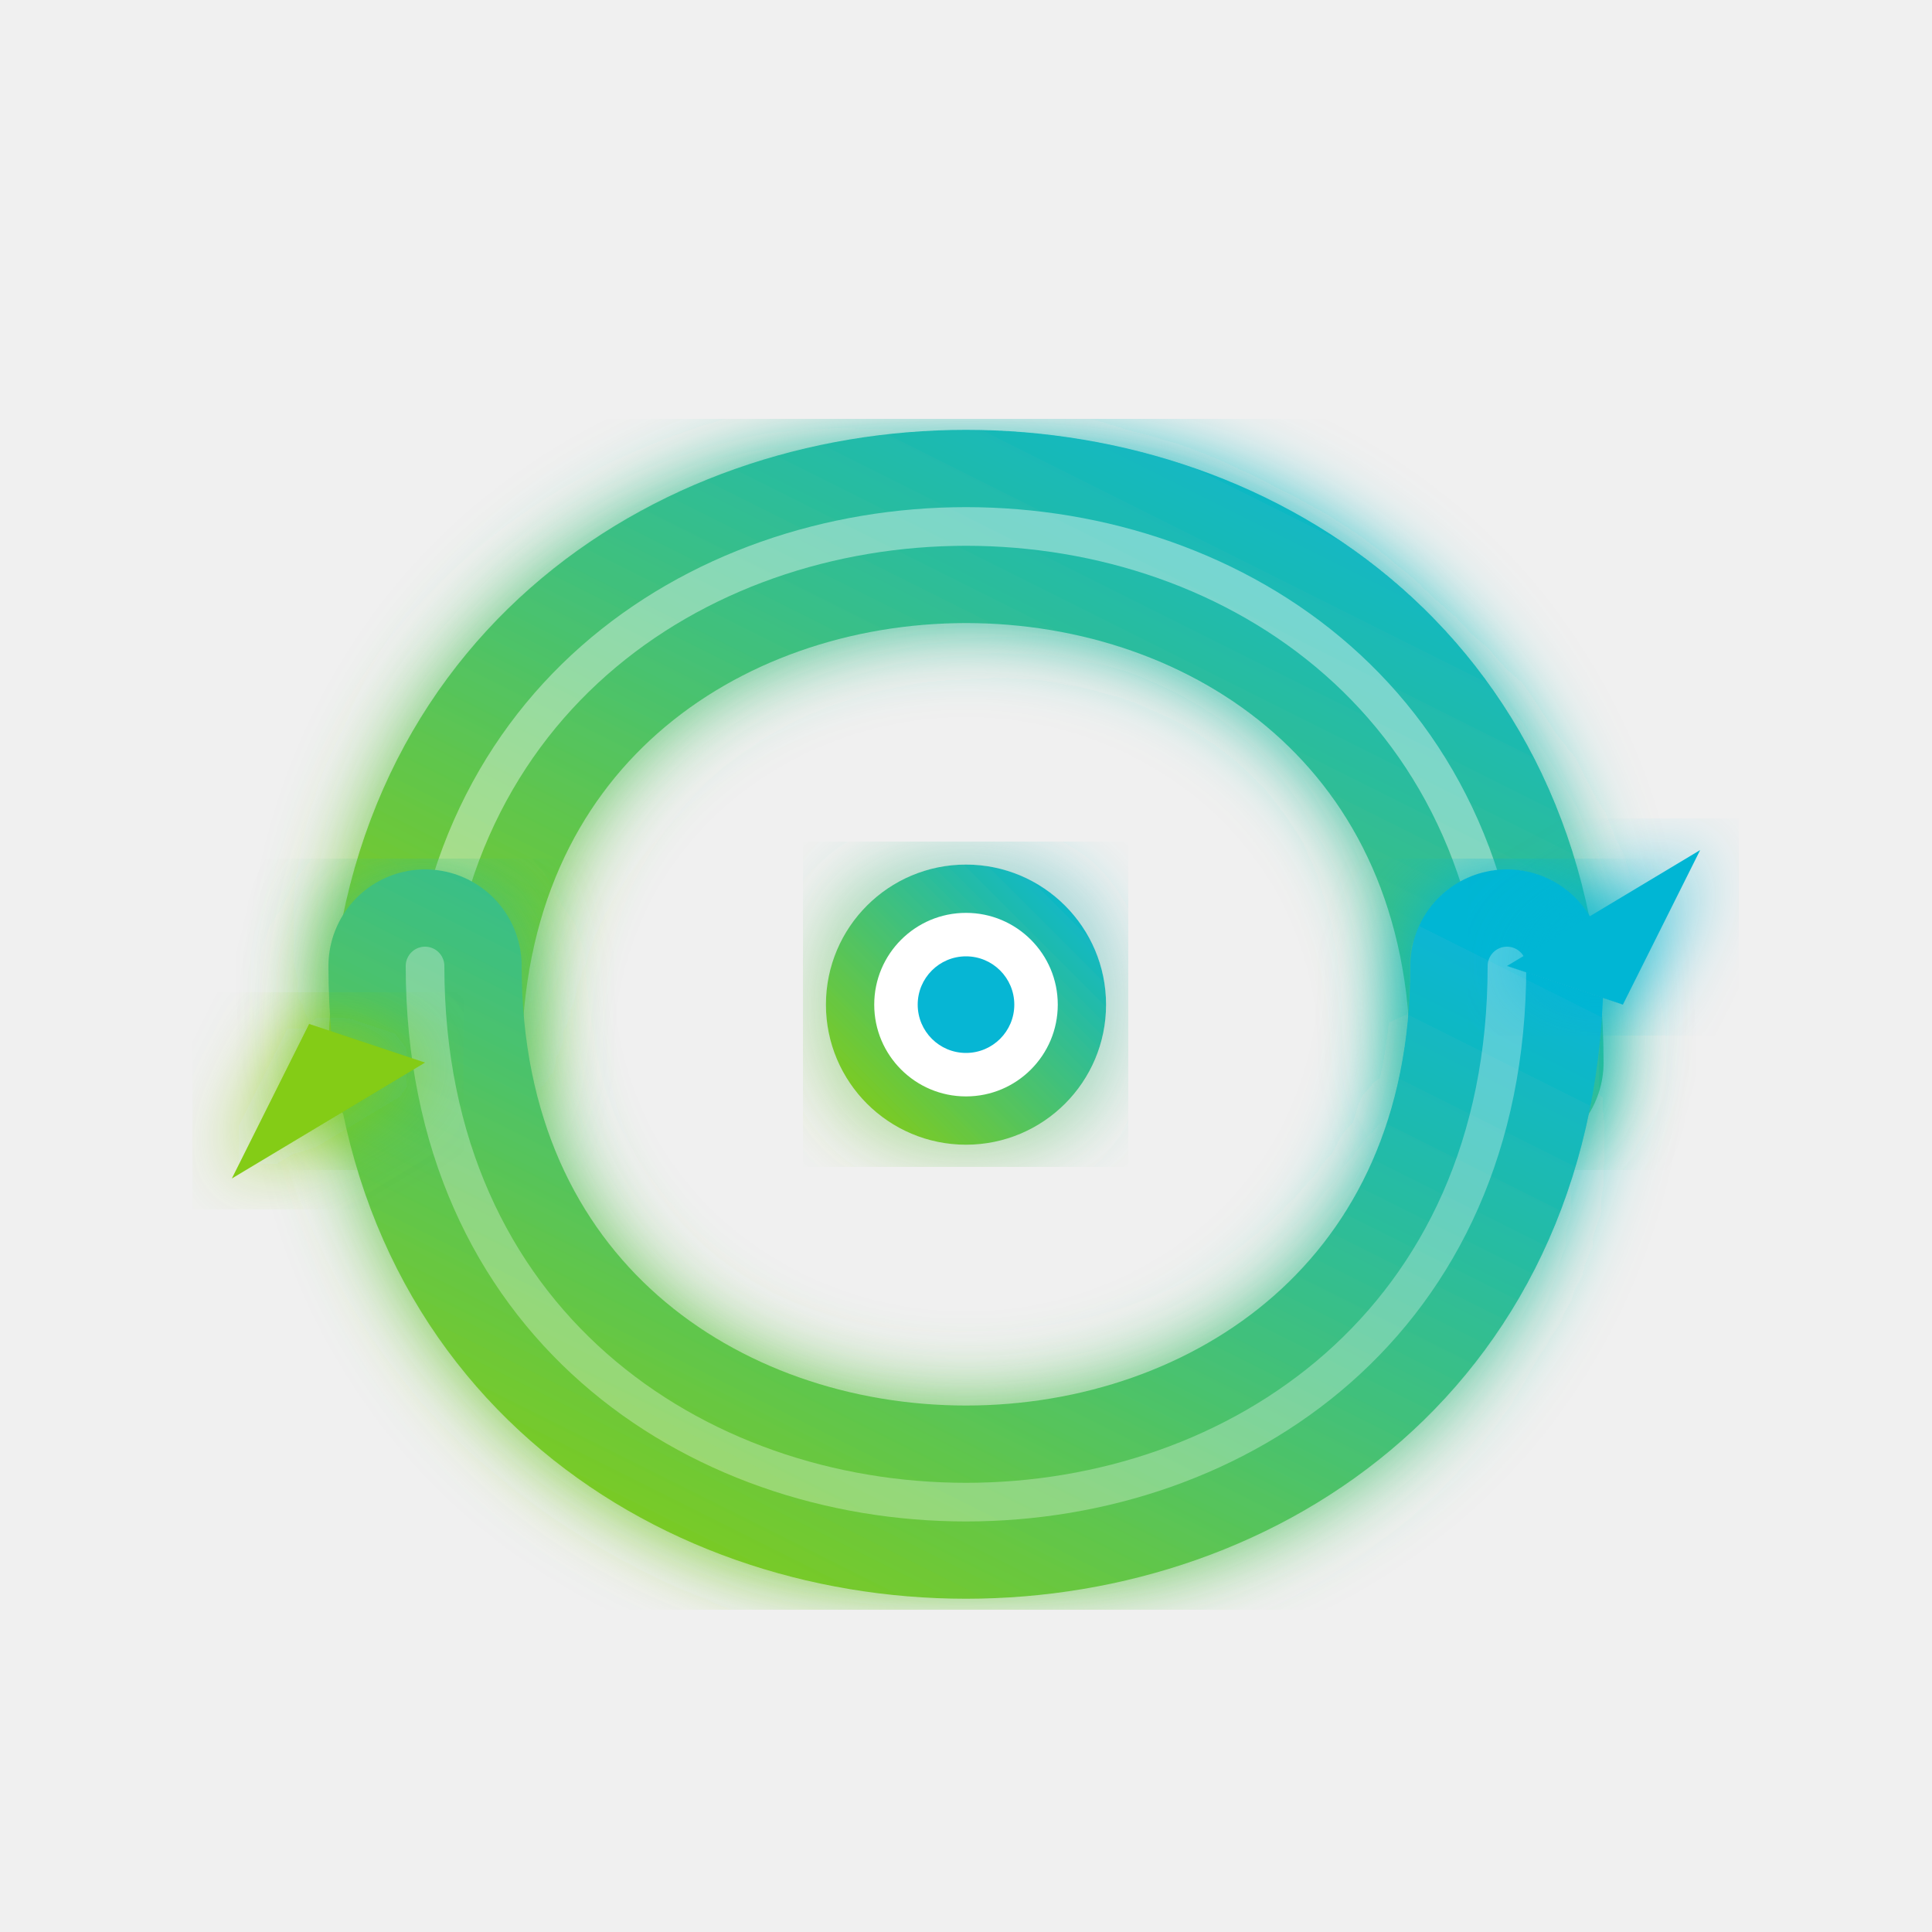
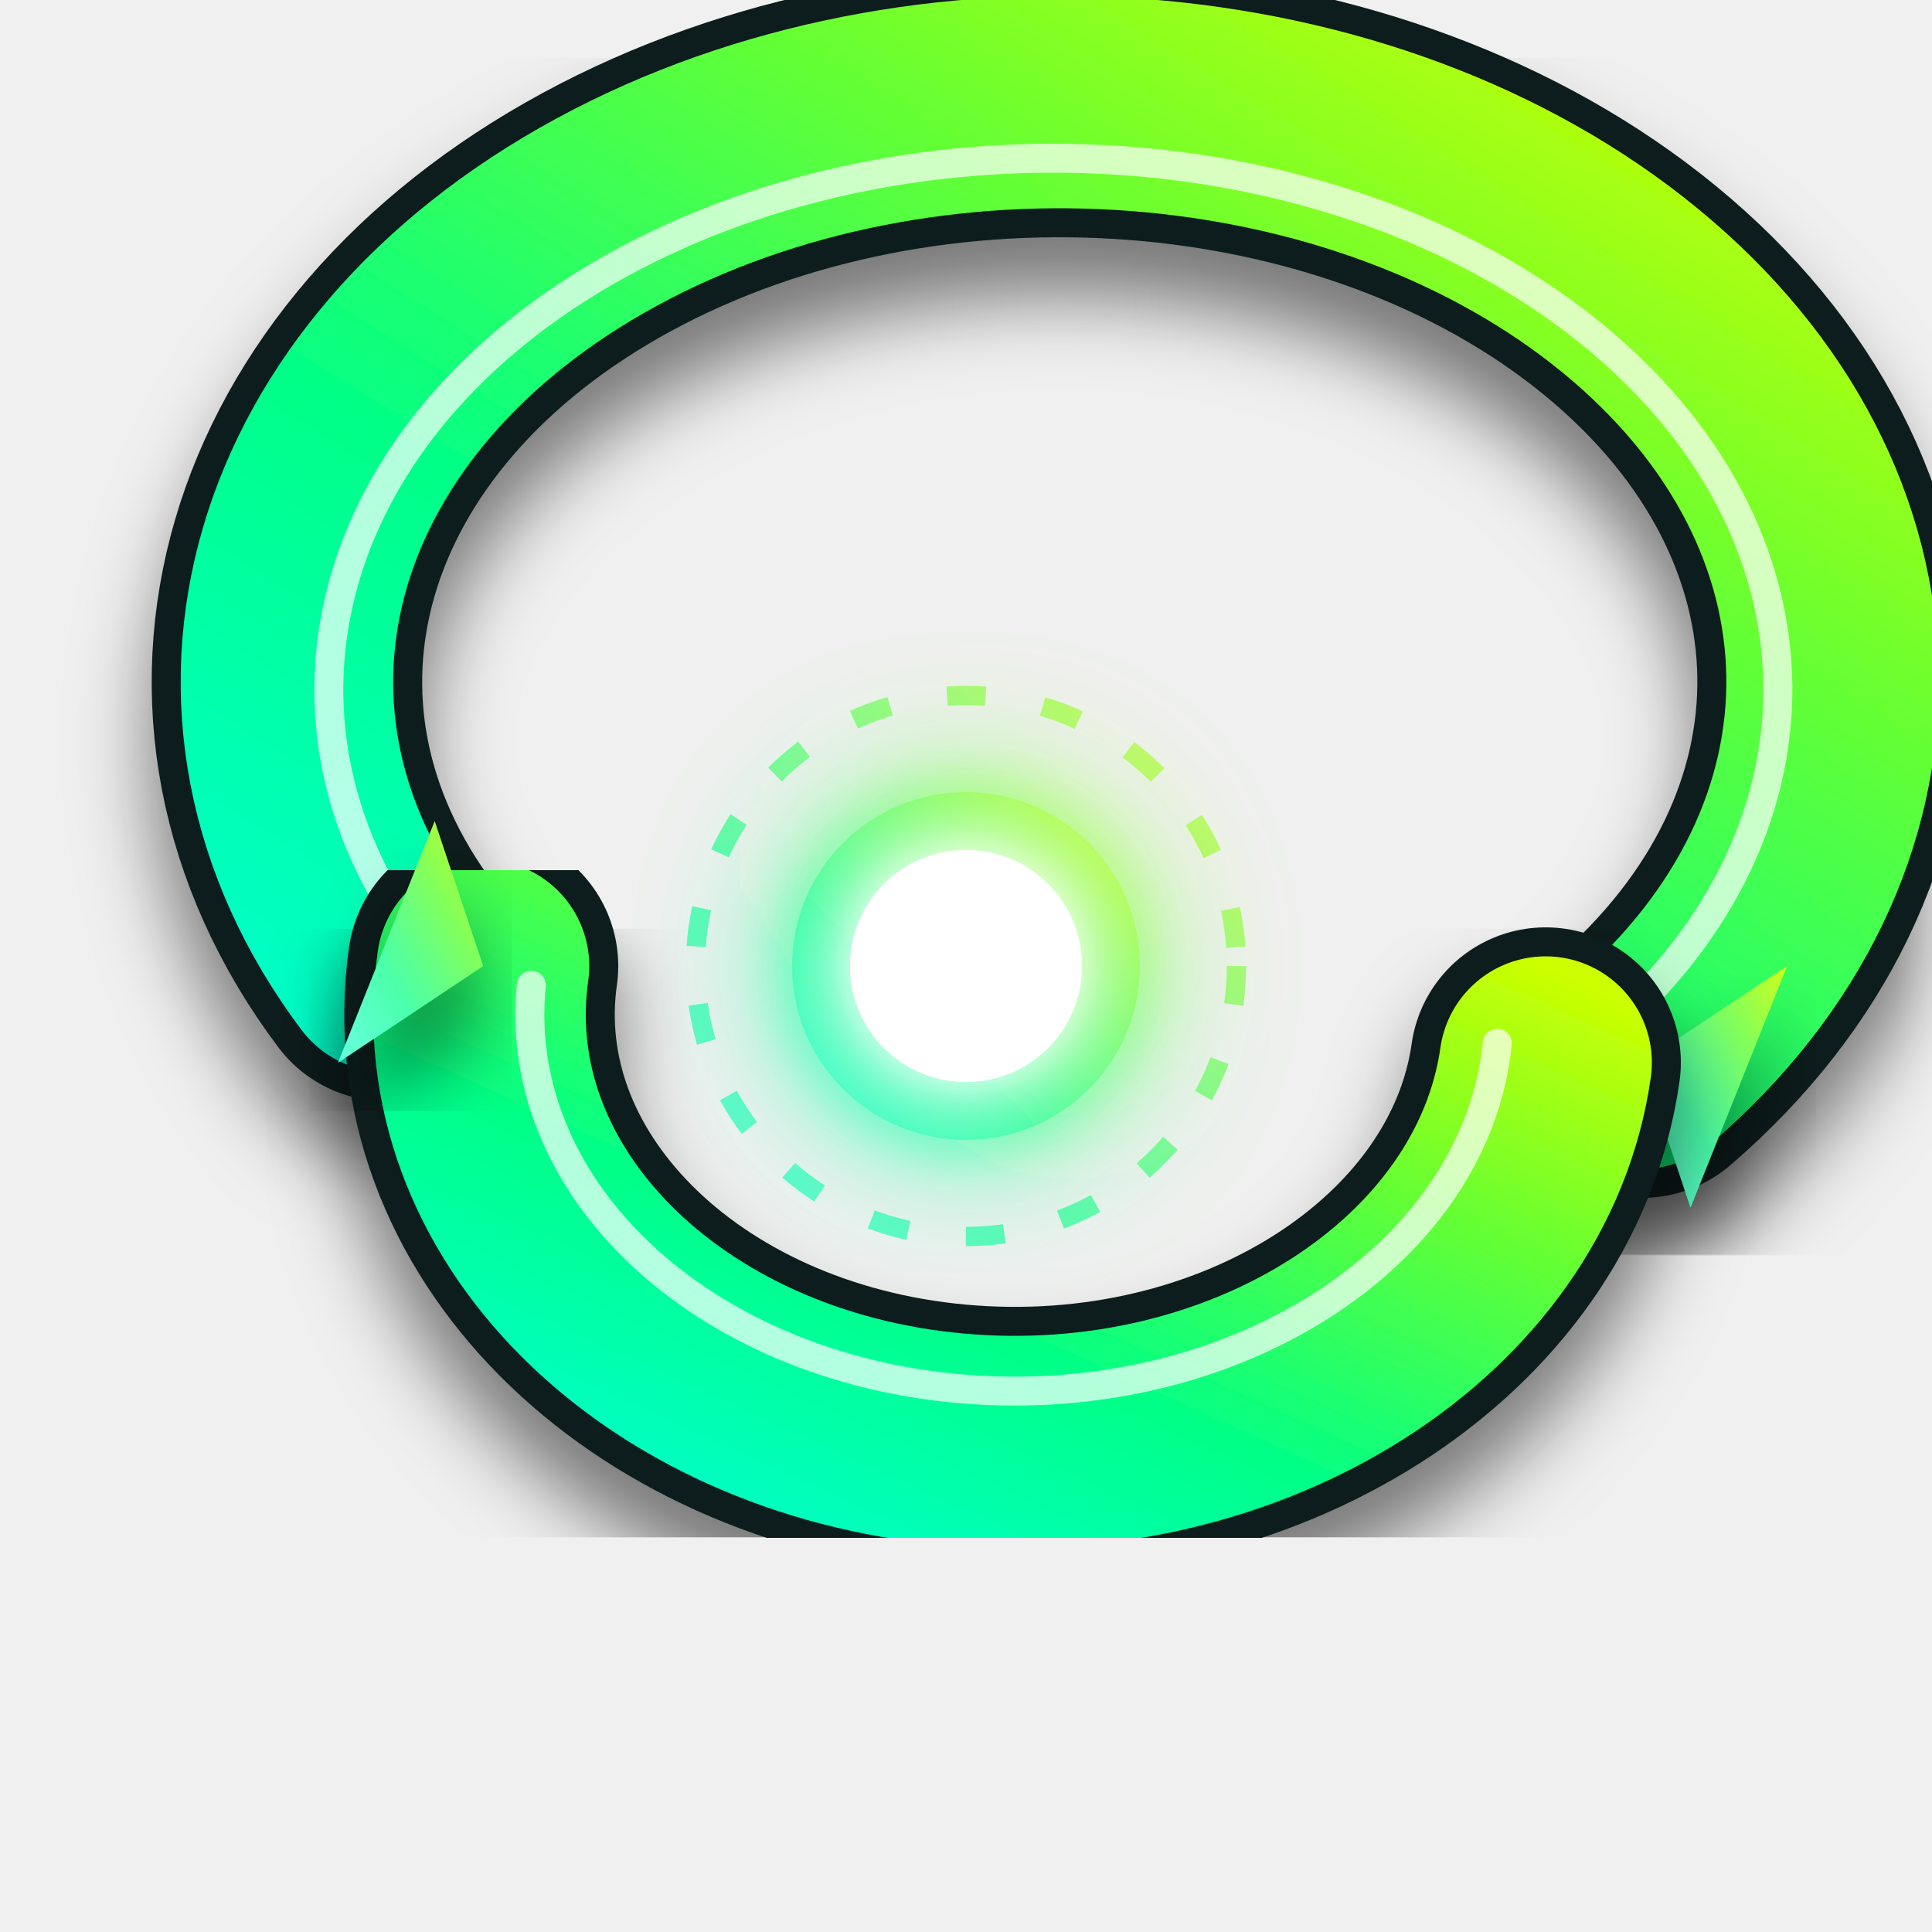
- <svg xmlns="http://www.w3.org/2000/svg" viewBox="0 0 100 100" width="100" height="100">
+ <svg xmlns="http://www.w3.org/2000/svg" width="400" height="400" viewBox="0 0 200 200">
  <defs>
-     <linearGradient id="mainGrad" x1="100%" y1="0%" x2="0%" y2="100%">
-       <stop offset="0%" stop-color="#06b6d4" />
-       <stop offset="100%" stop-color="#84cc16" />
+     <linearGradient id="techGrad" x1="0%" y1="100%" x2="100%" y2="0%">
+       <stop offset="0%" stop-color="#00FFCC" />
+       <stop offset="35%" stop-color="#00FF88" />
+       <stop offset="70%" stop-color="#66FF33" />
+       <stop offset="100%" stop-color="#CCFF00" />
    </linearGradient>
-     <filter id="glow" x="-20%" y="-20%" width="140%" height="140%">
-       <feGaussianBlur stdDeviation="2" result="blur" />
+     <linearGradient id="highlightGrad" x1="0%" y1="100%" x2="100%" y2="0%">
+       <stop offset="0%" stop-color="rgba(255,255,255,0.8)" />
+       <stop offset="100%" stop-color="rgba(255,255,255,0.2)" />
+     </linearGradient>
+     <filter id="neonGlow" x="-50%" y="-50%" width="200%" height="200%">
+       <feGaussianBlur in="SourceGraphic" stdDeviation="3" result="blur1" />
+       <feGaussianBlur in="SourceGraphic" stdDeviation="8" result="blur2" />
      <feMerge>
-         <feMergeNode in="blur" />
+         <feMergeNode in="blur2" />
+         <feMergeNode in="blur1" />
        <feMergeNode in="SourceGraphic" />
      </feMerge>
    </filter>
+     <filter id="dropShadow" x="-20%" y="-20%" width="140%" height="140%">
+       <feDropShadow dx="0" dy="6" stdDeviation="4" flood-color="#000000" flood-opacity="0.5" />
+     </filter>
  </defs>
-   <path d="M22 55 C22 18, 78 18, 78 55" stroke="url(#mainGrad)" stroke-width="10" stroke-linecap="round" fill="none" filter="url(#glow)" />
-   <path d="M22 55 C22 18, 78 18, 78 55" stroke="white" stroke-width="2" stroke-linecap="round" fill="none" opacity="0.4" />
-   <path d="M78 50 C78 87, 22 87, 22 50" stroke="url(#mainGrad)" stroke-width="10" stroke-linecap="round" fill="none" filter="url(#glow)" />
-   <path d="M78 50 C78 87, 22 87, 22 50" stroke="white" stroke-width="2" stroke-linecap="round" fill="none" opacity="0.3" />
-   <polygon points="78,50 88,44 84,52" fill="#06b6d4" filter="url(#glow)" />
-   <polygon points="22,55 12,61 16,53" fill="#84cc16" filter="url(#glow)" />
-   <circle cx="50" cy="52" r="6" fill="white" stroke="url(#mainGrad)" stroke-width="2.5" filter="url(#glow)" />
-   <circle cx="50" cy="52" r="2.5" fill="#06b6d4" />
+   <g transform="translate(100, 100)">
+     <circle cx="0" cy="0" r="28" fill="none" stroke="url(#techGrad)" stroke-width="2" stroke-dasharray="4 6" opacity="0.6" />
+     <circle cx="0" cy="0" r="18" fill="url(#techGrad)" opacity="0.8" filter="url(#neonGlow)" />
+     <circle cx="0" cy="0" r="12" fill="#ffffff" filter="url(#neonGlow)" />
+     <circle cx="0" cy="0" r="12" fill="#ffffff" />
+   </g>
+   <g filter="url(#dropShadow)">
+     <path d="M 40 100 A 80 60 0 1 1 170 110" stroke="#0a1a1a" stroke-width="28" fill="none" stroke-linecap="round" />
+     <path d="M 40 100 A 80 60 0 1 1 170 110" stroke="url(#techGrad)" stroke-width="22" fill="none" stroke-linecap="round" />
+     <path d="M 45 100 A 75 55 0 1 1 165 108" stroke="rgba(255,255,255,0.7)" stroke-width="3" fill="none" stroke-linecap="round" />
+   </g>
+   <g filter="url(#dropShadow)">
+     <path d="M 170 110 L 185 100 L 175 125 Z" fill="url(#techGrad)" />
+     <path d="M 170 110 L 185 100 L 175 125 Z" fill="url(#highlightGrad)" opacity="0.5" />
+   </g>
+   <g filter="url(#dropShadow)">
+     <path d="M 160 110 A 50 40 0 1 1 50 100" stroke="#0a1a1a" stroke-width="28" fill="none" stroke-linecap="round" />
+     <path d="M 160 110 A 50 40 0 1 1 50 100" stroke="url(#techGrad)" stroke-width="22" fill="none" stroke-linecap="round" />
+     <path d="M 155 108 A 45 35 0 1 1 55 102" stroke="rgba(255,255,255,0.7)" stroke-width="3" fill="none" stroke-linecap="round" />
+   </g>
+   <g filter="url(#dropShadow)">
+     <path d="M 50 100 L 35 110 L 45 85 Z" fill="url(#techGrad)" />
+     <path d="M 50 100 L 35 110 L 45 85 Z" fill="url(#highlightGrad)" opacity="0.5" />
+   </g>
</svg>
